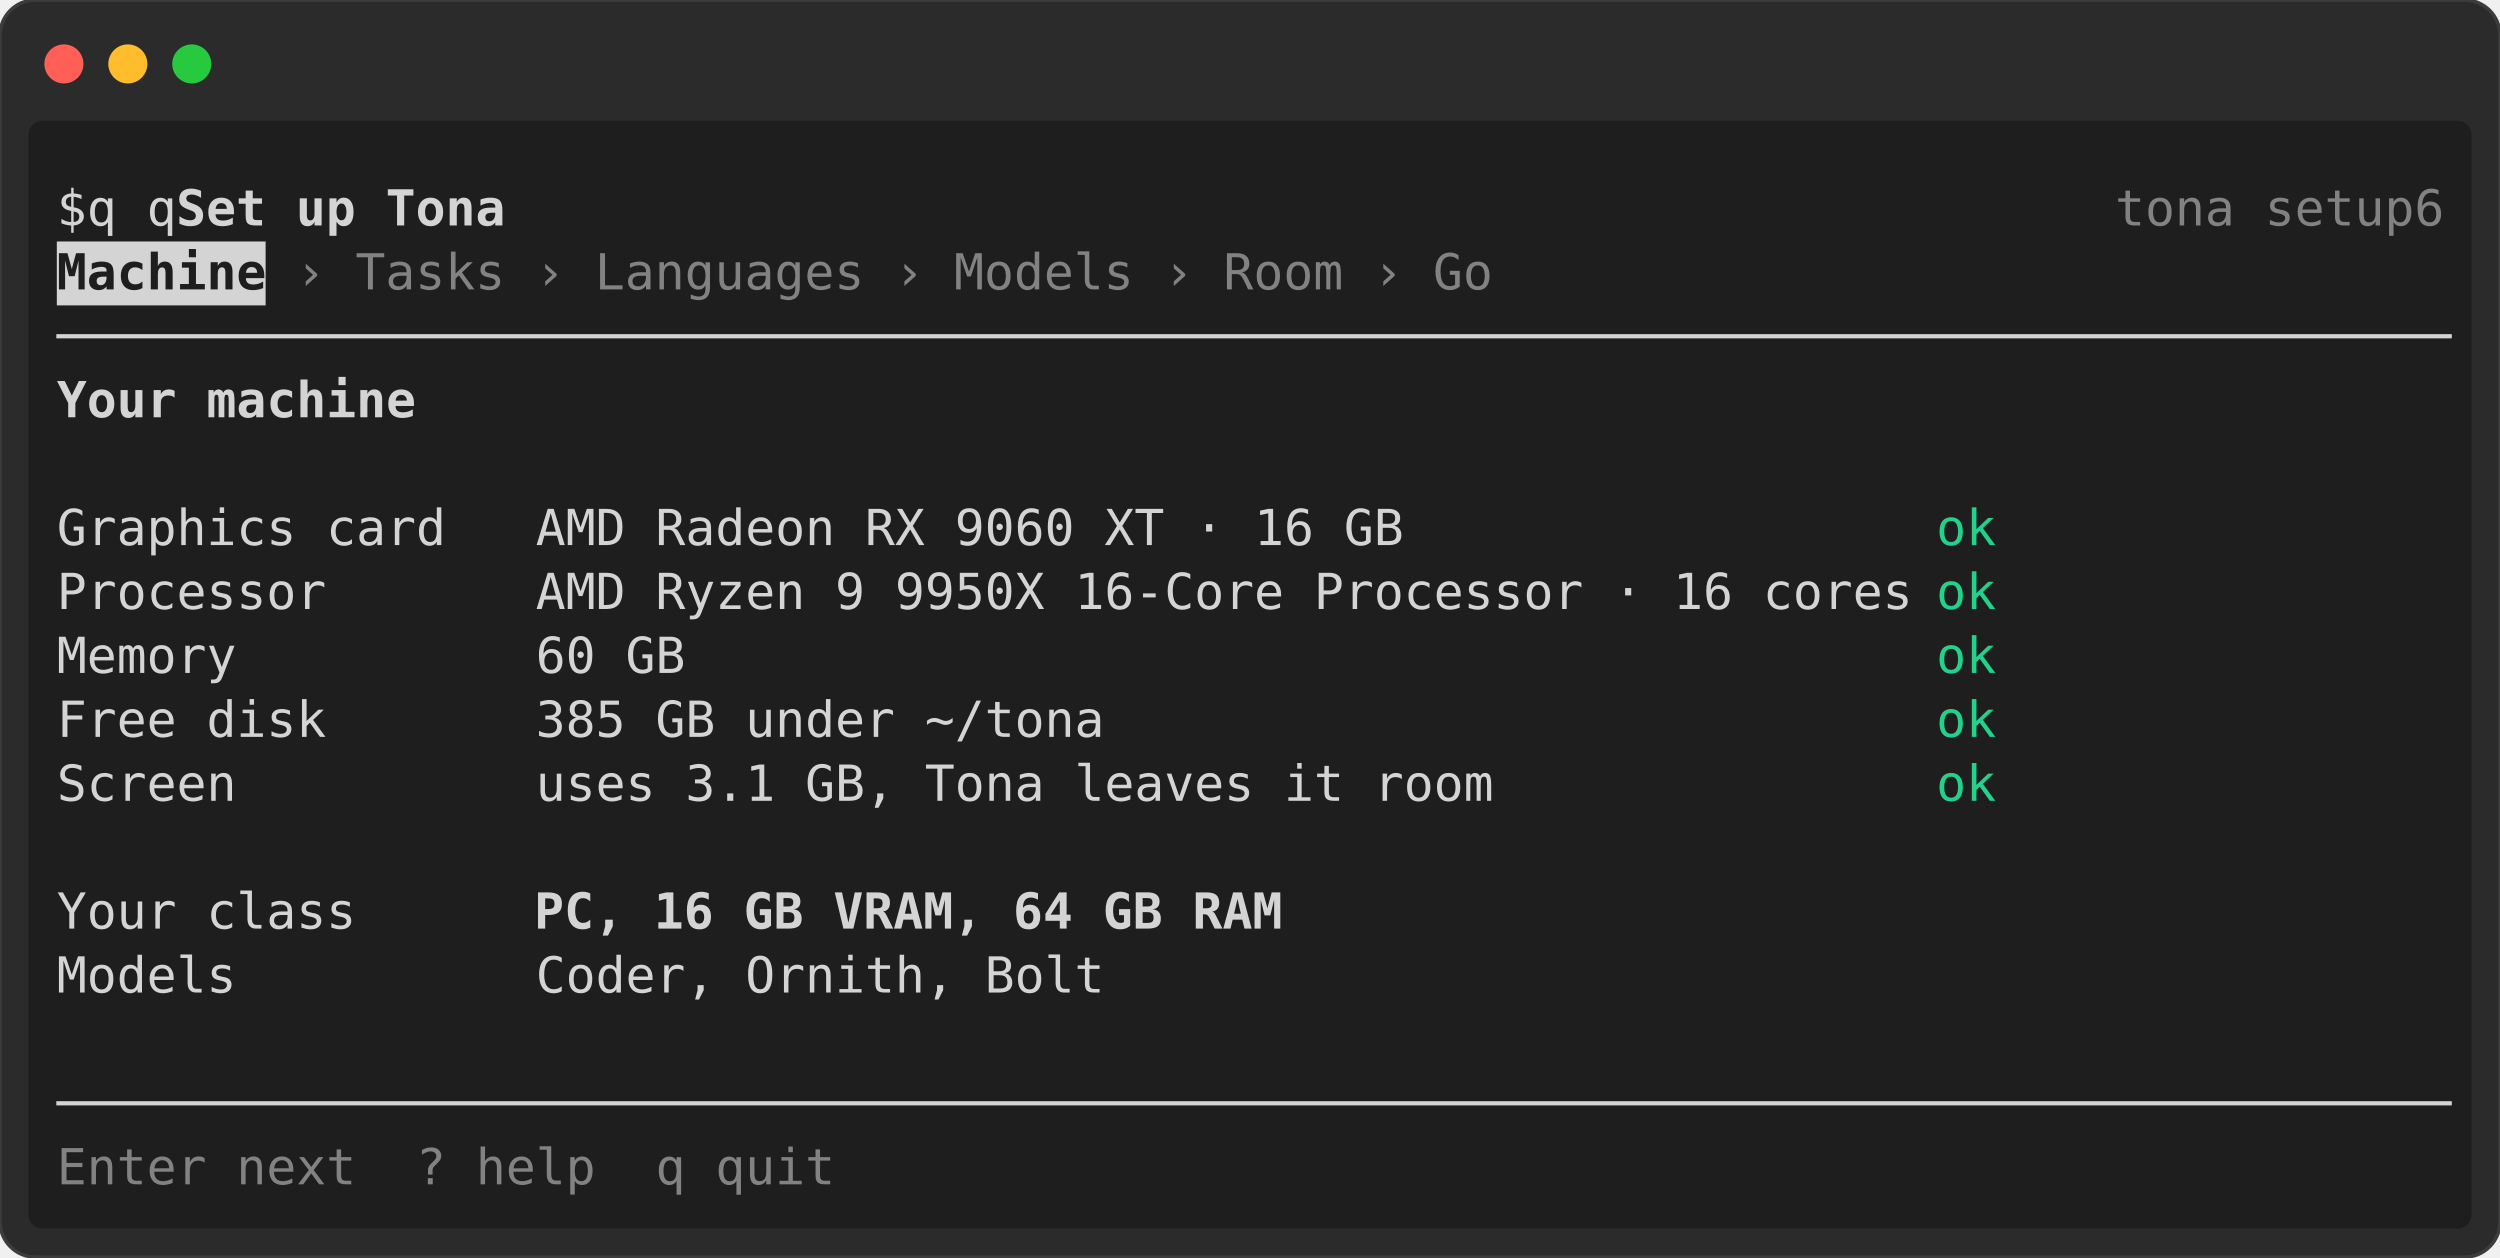
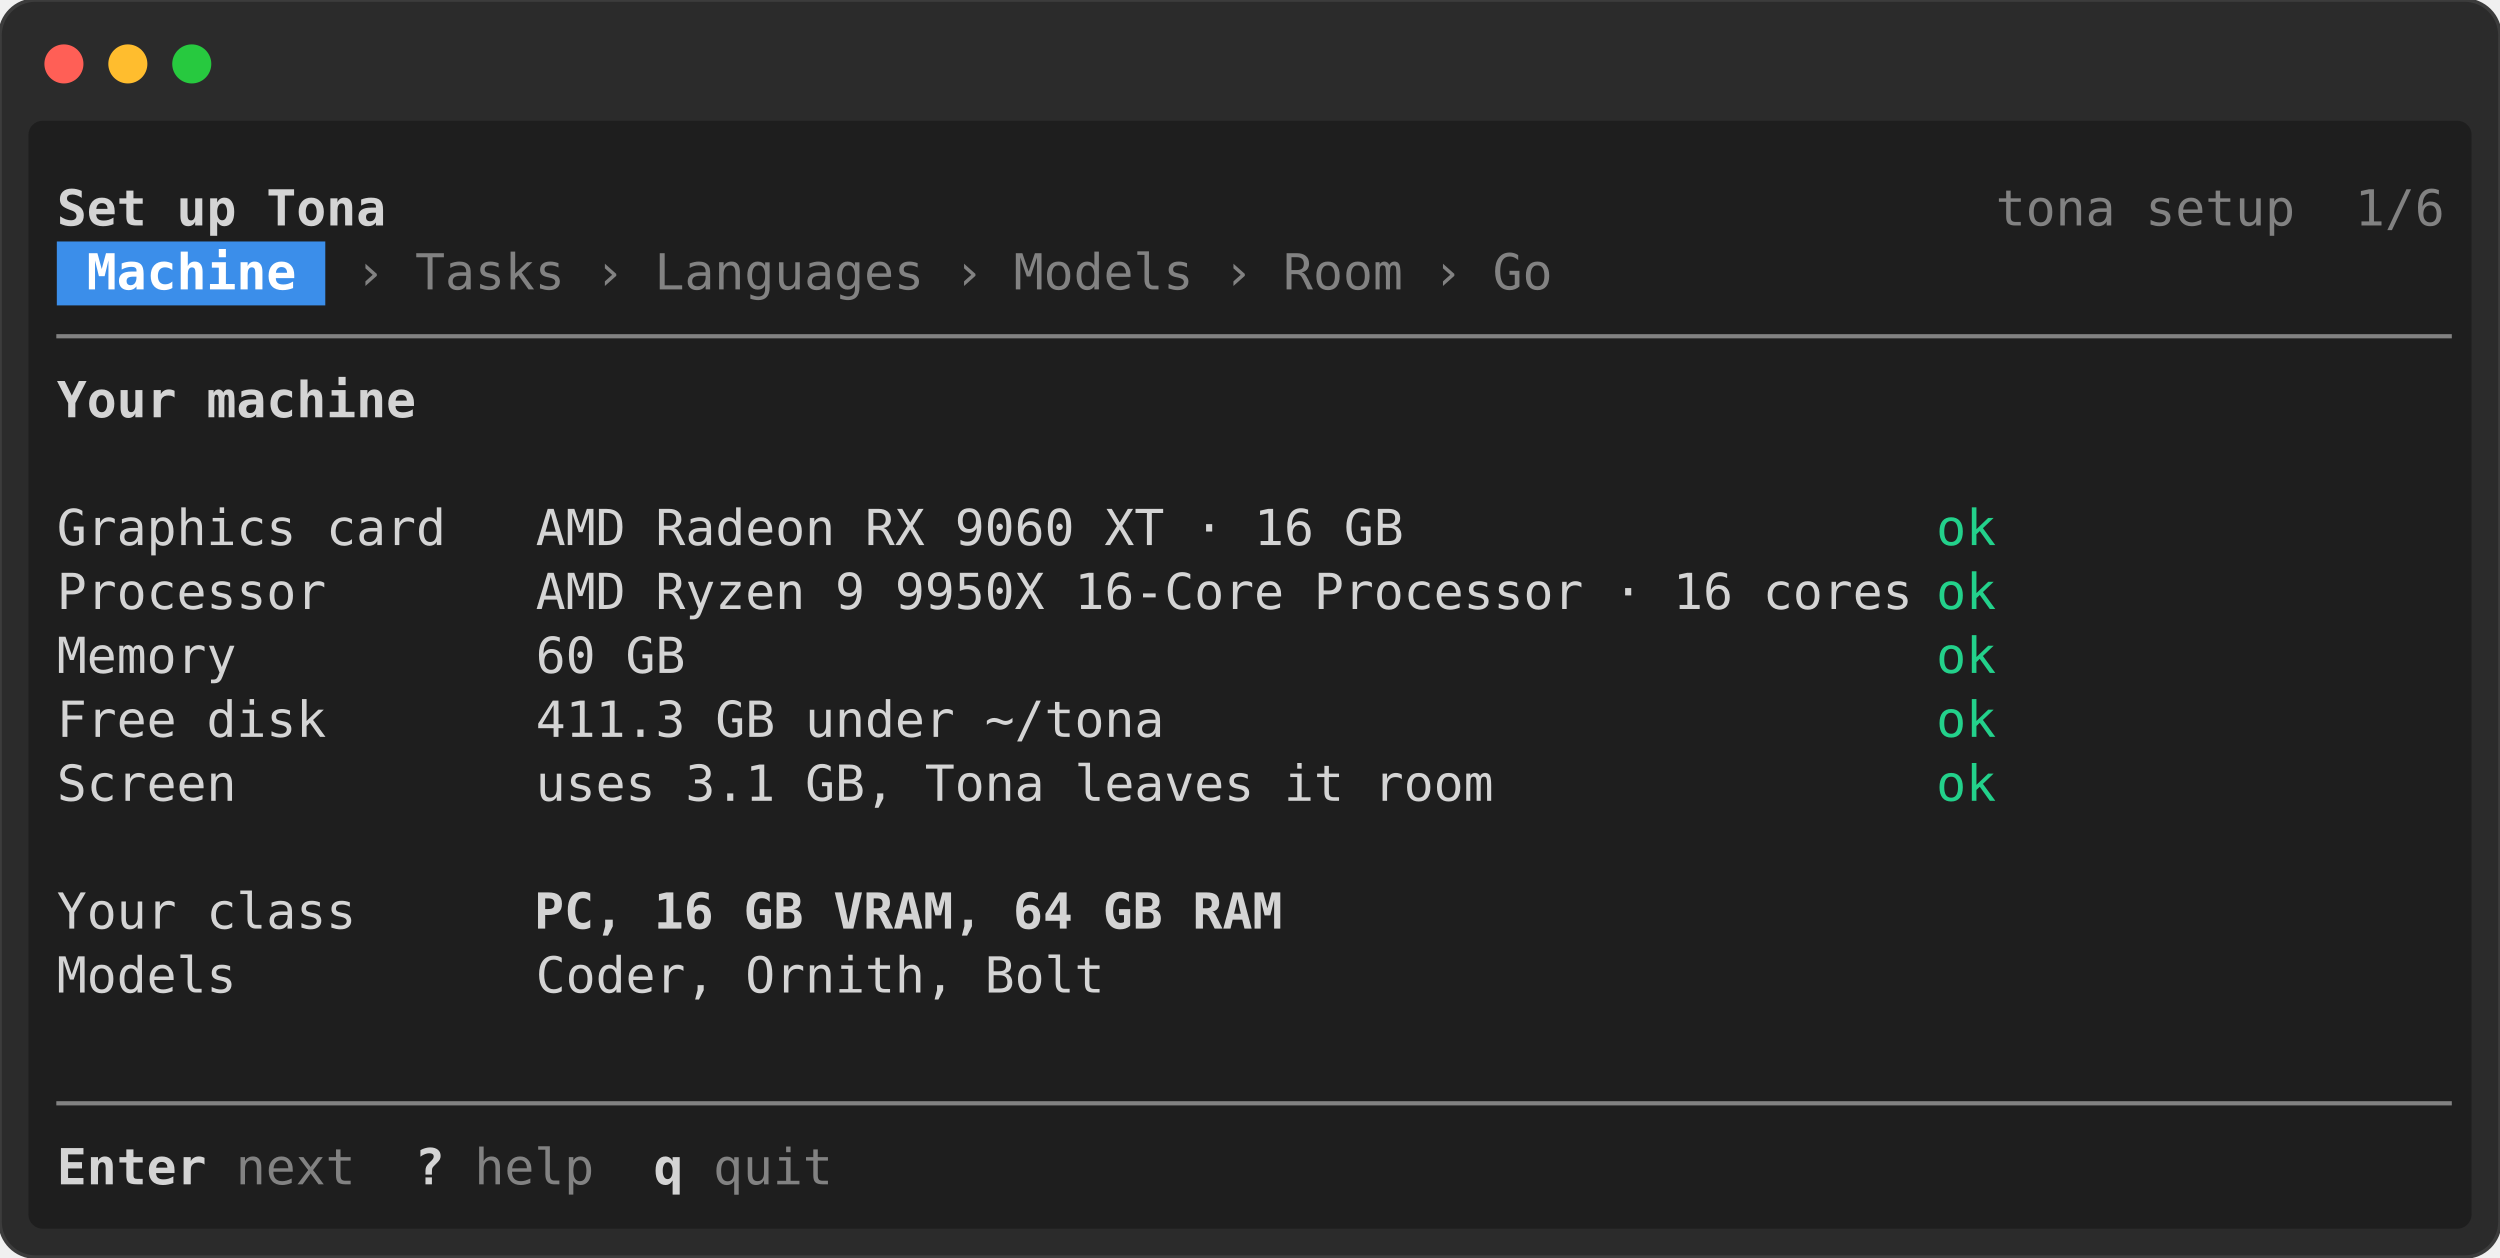
<svg xmlns="http://www.w3.org/2000/svg" width="704" height="354" viewBox="0 0 704 354" role="img" aria-label="terminal">
  <rect width="704" height="354" rx="10" fill="#2b2b2b" stroke="#3c3c3c" />
  <rect x="8.0" y="34" width="688" height="312" rx="4" fill="#1e1e1e" />
  <circle cx="18" cy="18.0" r="5.5" fill="#ff5f56" />
  <circle cx="36" cy="18.0" r="5.5" fill="#ffbd2e" />
  <circle cx="54" cy="18.0" r="5.5" fill="#27c93f" />
-   <rect x="16.0" y="68.0" width="58.8" height="18" fill="#d4d4d4" />
+   <rect x="16.0" y="68.0" width="75.6" height="18" fill="#3b8eea" />
  <g font-family="'JetBrains Mono','Cascadia Mono','DejaVu Sans Mono','Menlo','Consolas','Liberation Mono',monospace" font-size="14" xml:space="preserve">
-     <text x="16.0" y="63.5" textLength="33.6" fill="#d4d4d4">$q q</text>
-     <text x="49.6" y="63.5" textLength="546.0" fill="#d4d4d4" font-weight="bold">Set up Tona                                                      </text>
-     <text x="595.6" y="63.5" textLength="92.4" fill="#828282">tona setup6</text>
-     <text x="16.0" y="81.5" textLength="58.8" fill="#1e1e1e" font-weight="bold">Machine</text>
-     <text x="74.8" y="81.5" textLength="344.4" fill="#828282"> › Tasks › Languages › Models › Room › Go</text>
-     <text x="16.0" y="99.5" textLength="672.0" fill="#d4d4d4">────────────────────────────────────────────────────────────────────────────────</text>
+     <text x="16.0" y="63.5" textLength="546.0" fill="#d4d4d4" font-weight="bold">Set up Tona                                                      </text>
+     <text x="562.0" y="63.5" textLength="126.0" fill="#828282">tona setup  1/6</text>
+     <text x="16.0" y="81.5" textLength="75.6" fill="#ffffff" font-weight="bold"> Machine </text>
+     <text x="91.6" y="81.5" textLength="344.4" fill="#828282"> › Tasks › Languages › Models › Room › Go</text>
+     <text x="16.0" y="99.5" textLength="672.0" fill="#828282">────────────────────────────────────────────────────────────────────────────────</text>
    <text x="16.0" y="117.5" textLength="672.0" fill="#d4d4d4" font-weight="bold">Your machine                                                                    </text>
    <text x="16.0" y="153.5" textLength="520.8" fill="#d4d4d4">Graphics card   AMD Radeon RX 9060 XT · 16 GB                 </text>
    <text x="536.8" y="153.5" textLength="25.2" fill="#23d18b"> ok</text>
    <text x="16.0" y="171.5" textLength="520.8" fill="#d4d4d4">Processor       AMD Ryzen 9 9950X 16-Core Processor · 16 cores</text>
    <text x="536.8" y="171.5" textLength="25.2" fill="#23d18b"> ok</text>
    <text x="16.0" y="189.5" textLength="520.8" fill="#d4d4d4">Memory          60 GB                                         </text>
    <text x="536.8" y="189.5" textLength="25.2" fill="#23d18b"> ok</text>
-     <text x="16.0" y="207.5" textLength="520.8" fill="#d4d4d4">Free disk       385 GB under ~/tona                           </text>
+     <text x="16.0" y="207.5" textLength="520.8" fill="#d4d4d4">Free disk       411.3 GB under ~/tona                         </text>
    <text x="536.8" y="207.5" textLength="25.2" fill="#23d18b"> ok</text>
    <text x="16.0" y="225.5" textLength="520.8" fill="#d4d4d4">Screen          uses 3.1 GB, Tona leaves it room              </text>
    <text x="536.8" y="225.5" textLength="25.2" fill="#23d18b"> ok</text>
    <text x="16.0" y="261.5" textLength="134.4" fill="#d4d4d4">Your class      </text>
    <text x="150.4" y="261.5" textLength="210.0" fill="#d4d4d4" font-weight="bold">PC, 16 GB VRAM, 64 GB RAM</text>
    <text x="16.0" y="279.5" textLength="672.0" fill="#d4d4d4">Models          Coder, Ornith, Bolt                                             </text>
-     <text x="16.0" y="315.5" textLength="672.0" fill="#d4d4d4">────────────────────────────────────────────────────────────────────────────────</text>
-     <text x="16.0" y="333.5" textLength="672.0" fill="#828282">Enter next  ? help  q quit                                                      </text>
+     <text x="16.0" y="315.5" textLength="672.0" fill="#828282">────────────────────────────────────────────────────────────────────────────────</text>
+     <text x="16.0" y="333.5" textLength="42.0" fill="#d4d4d4" font-weight="bold">Enter</text>
+     <text x="66.4" y="333.5" textLength="33.6" fill="#828282">next</text>
+     <text x="116.8" y="333.5" textLength="8.4" fill="#d4d4d4" font-weight="bold">?</text>
+     <text x="133.6" y="333.5" textLength="33.6" fill="#828282">help</text>
+     <text x="184.0" y="333.5" textLength="8.4" fill="#d4d4d4" font-weight="bold">q</text>
+     <text x="200.8" y="333.5" textLength="33.6" fill="#828282">quit</text>
  </g>
</svg>
